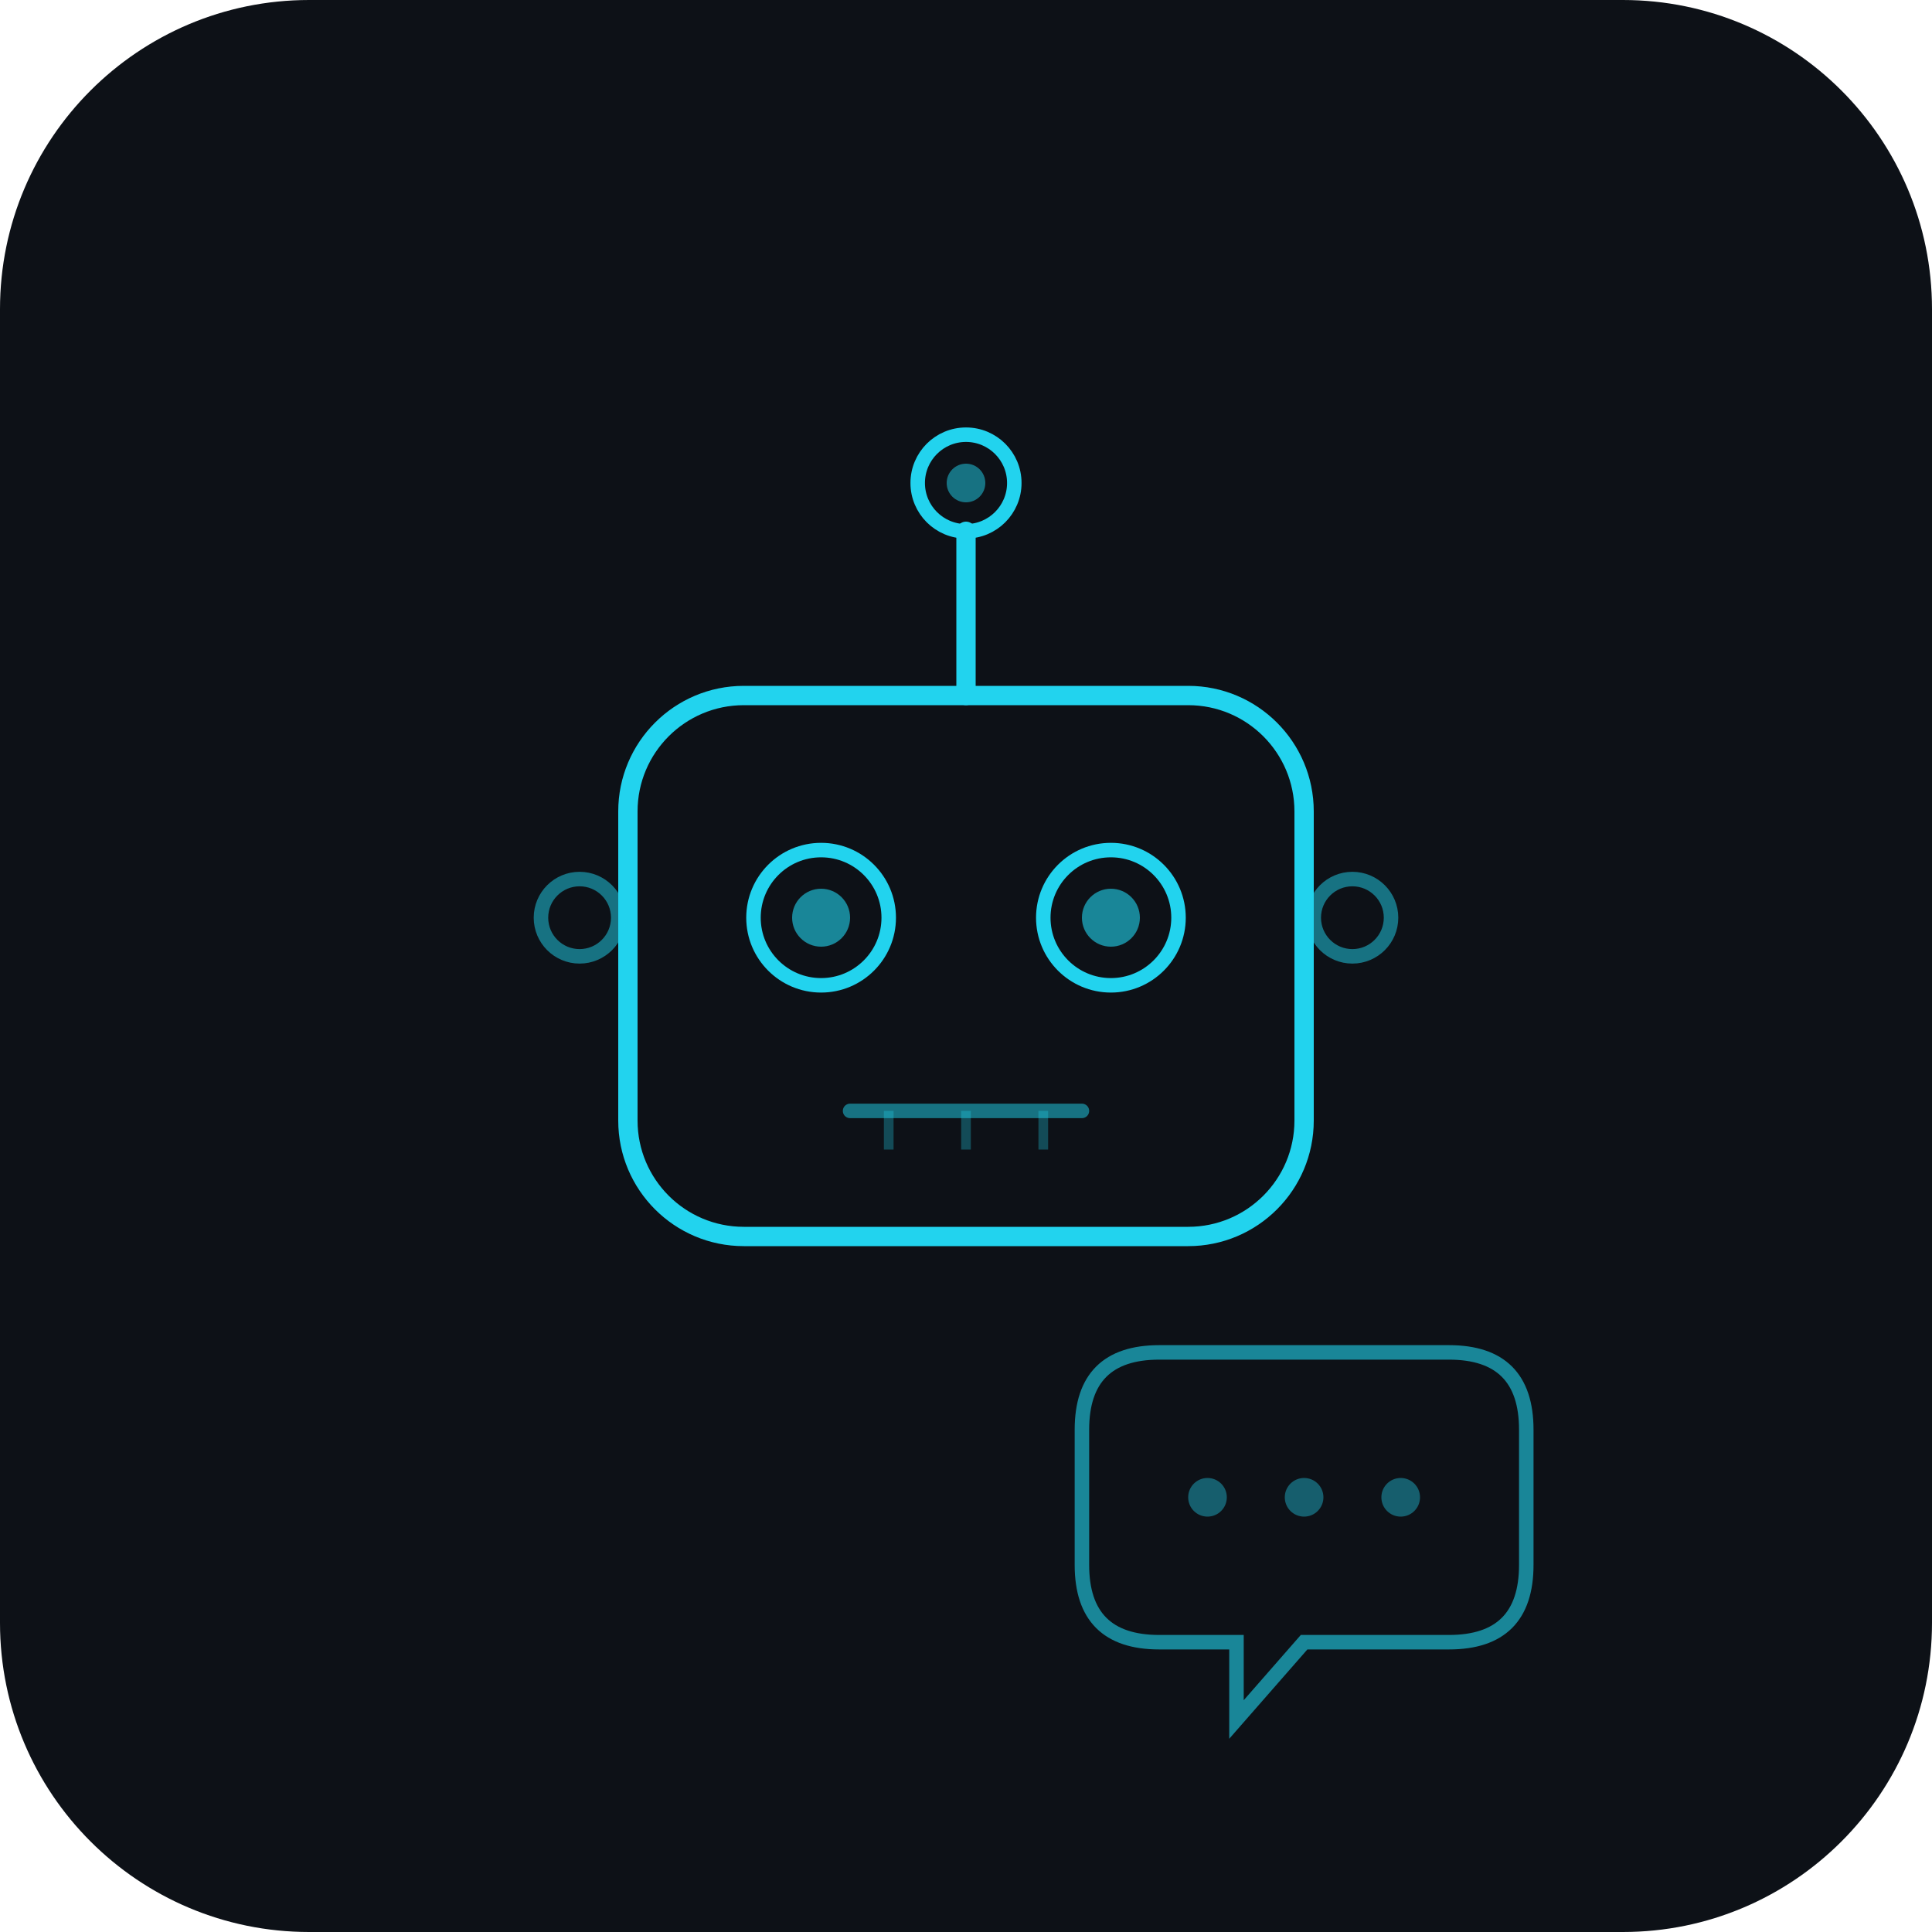
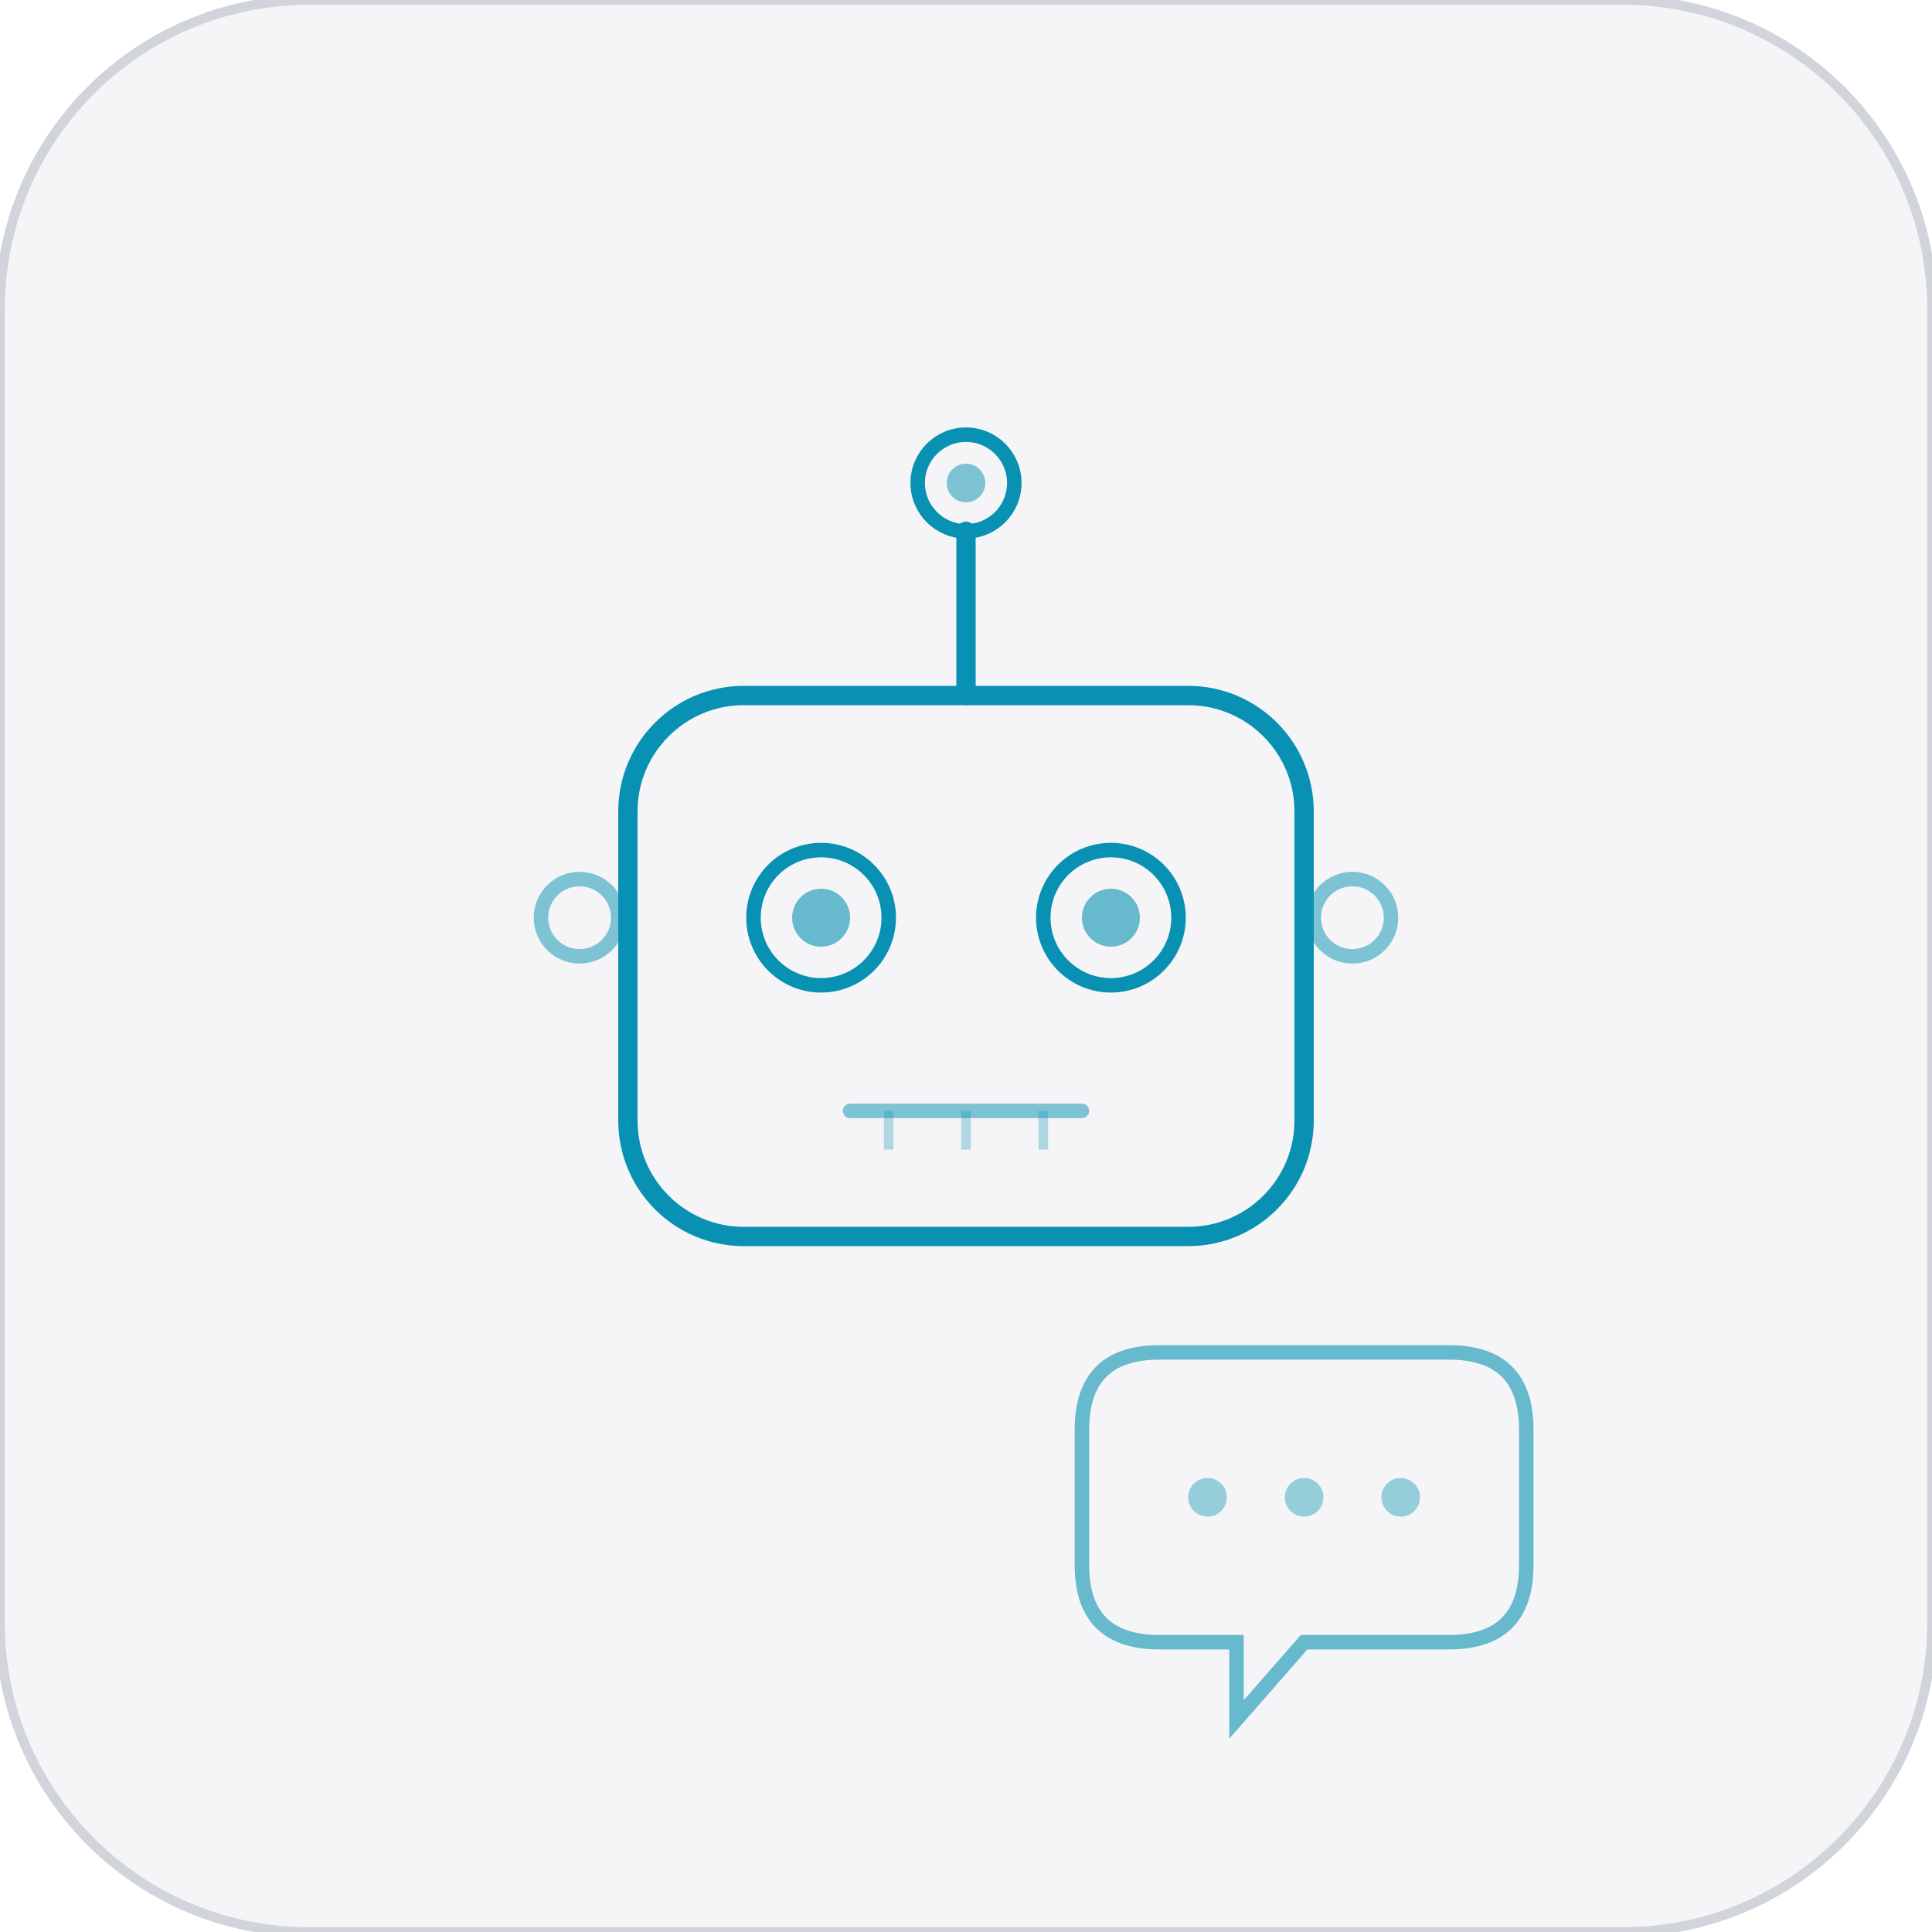
<svg xmlns="http://www.w3.org/2000/svg" width="200" height="200" viewBox="0 0 200 200">
-   <rect width="200" height="200" rx="32" fill="#0d1117" />
-   <rect x="65" y="72" width="70" height="56" rx="12" fill="none" stroke="#22d3ee" stroke-width="2" />
-   <line x1="100" y1="72" x2="100" y2="55" stroke="#22d3ee" stroke-width="2" stroke-linecap="round" />
-   <circle cx="100" cy="50" r="5" fill="none" stroke="#22d3ee" stroke-width="1.5" />
-   <circle cx="100" cy="50" r="2" fill="#22d3ee" opacity="0.5" />
-   <circle cx="85" cy="95" r="7" fill="none" stroke="#22d3ee" stroke-width="1.5" />
-   <circle cx="115" cy="95" r="7" fill="none" stroke="#22d3ee" stroke-width="1.5" />
-   <circle cx="85" cy="95" r="3" fill="#22d3ee" opacity="0.6" />
-   <circle cx="115" cy="95" r="3" fill="#22d3ee" opacity="0.6" />
-   <line x1="88" y1="115" x2="112" y2="115" stroke="#22d3ee" stroke-width="1.5" stroke-linecap="round" opacity="0.5" />
-   <line x1="92" y1="115" x2="92" y2="119" stroke="#22d3ee" stroke-width="1" opacity="0.3" />
-   <line x1="100" y1="115" x2="100" y2="119" stroke="#22d3ee" stroke-width="1" opacity="0.3" />
-   <line x1="108" y1="115" x2="108" y2="119" stroke="#22d3ee" stroke-width="1" opacity="0.3" />
-   <circle cx="60" cy="95" r="4" fill="none" stroke="#22d3ee" stroke-width="1.5" opacity="0.5" />
-   <circle cx="140" cy="95" r="4" fill="none" stroke="#22d3ee" stroke-width="1.5" opacity="0.5" />
-   <path d="M120 140 L150 140 Q158 140 158 148 L158 162 Q158 170 150 170 L135 170 L128 178 L128 170 L120 170 Q112 170 112 162 L112 148 Q112 140 120 140" fill="none" stroke="#22d3ee" stroke-width="1.5" opacity="0.6" />
-   <circle cx="125" cy="155" r="2" fill="#22d3ee" opacity="0.4" />
-   <circle cx="135" cy="155" r="2" fill="#22d3ee" opacity="0.4" />
-   <circle cx="145" cy="155" r="2" fill="#22d3ee" opacity="0.4" />
+   <rect width="200" height="200" rx="32" fill="#f5f5f7" stroke="#d1d5db" stroke-width="1" />
+   <rect x="65" y="72" width="70" height="56" rx="12" fill="none" stroke="#0891b2" stroke-width="2" />
+   <line x1="100" y1="72" x2="100" y2="55" stroke="#0891b2" stroke-width="2" stroke-linecap="round" />
+   <circle cx="100" cy="50" r="5" fill="none" stroke="#0891b2" stroke-width="1.5" />
+   <circle cx="100" cy="50" r="2" fill="#0891b2" opacity="0.5" />
+   <circle cx="85" cy="95" r="7" fill="none" stroke="#0891b2" stroke-width="1.5" />
+   <circle cx="115" cy="95" r="7" fill="none" stroke="#0891b2" stroke-width="1.5" />
+   <circle cx="85" cy="95" r="3" fill="#0891b2" opacity="0.6" />
+   <circle cx="115" cy="95" r="3" fill="#0891b2" opacity="0.6" />
+   <line x1="88" y1="115" x2="112" y2="115" stroke="#0891b2" stroke-width="1.5" stroke-linecap="round" opacity="0.5" />
+   <line x1="92" y1="115" x2="92" y2="119" stroke="#0891b2" stroke-width="1" opacity="0.3" />
+   <line x1="100" y1="115" x2="100" y2="119" stroke="#0891b2" stroke-width="1" opacity="0.3" />
+   <line x1="108" y1="115" x2="108" y2="119" stroke="#0891b2" stroke-width="1" opacity="0.3" />
+   <circle cx="60" cy="95" r="4" fill="none" stroke="#0891b2" stroke-width="1.5" opacity="0.5" />
+   <circle cx="140" cy="95" r="4" fill="none" stroke="#0891b2" stroke-width="1.5" opacity="0.5" />
+   <path d="M120 140 L150 140 Q158 140 158 148 L158 162 Q158 170 150 170 L135 170 L128 178 L128 170 L120 170 Q112 170 112 162 L112 148 Q112 140 120 140" fill="none" stroke="#0891b2" stroke-width="1.5" opacity="0.6" />
+   <circle cx="125" cy="155" r="2" fill="#0891b2" opacity="0.4" />
+   <circle cx="135" cy="155" r="2" fill="#0891b2" opacity="0.4" />
+   <circle cx="145" cy="155" r="2" fill="#0891b2" opacity="0.4" />
</svg>
